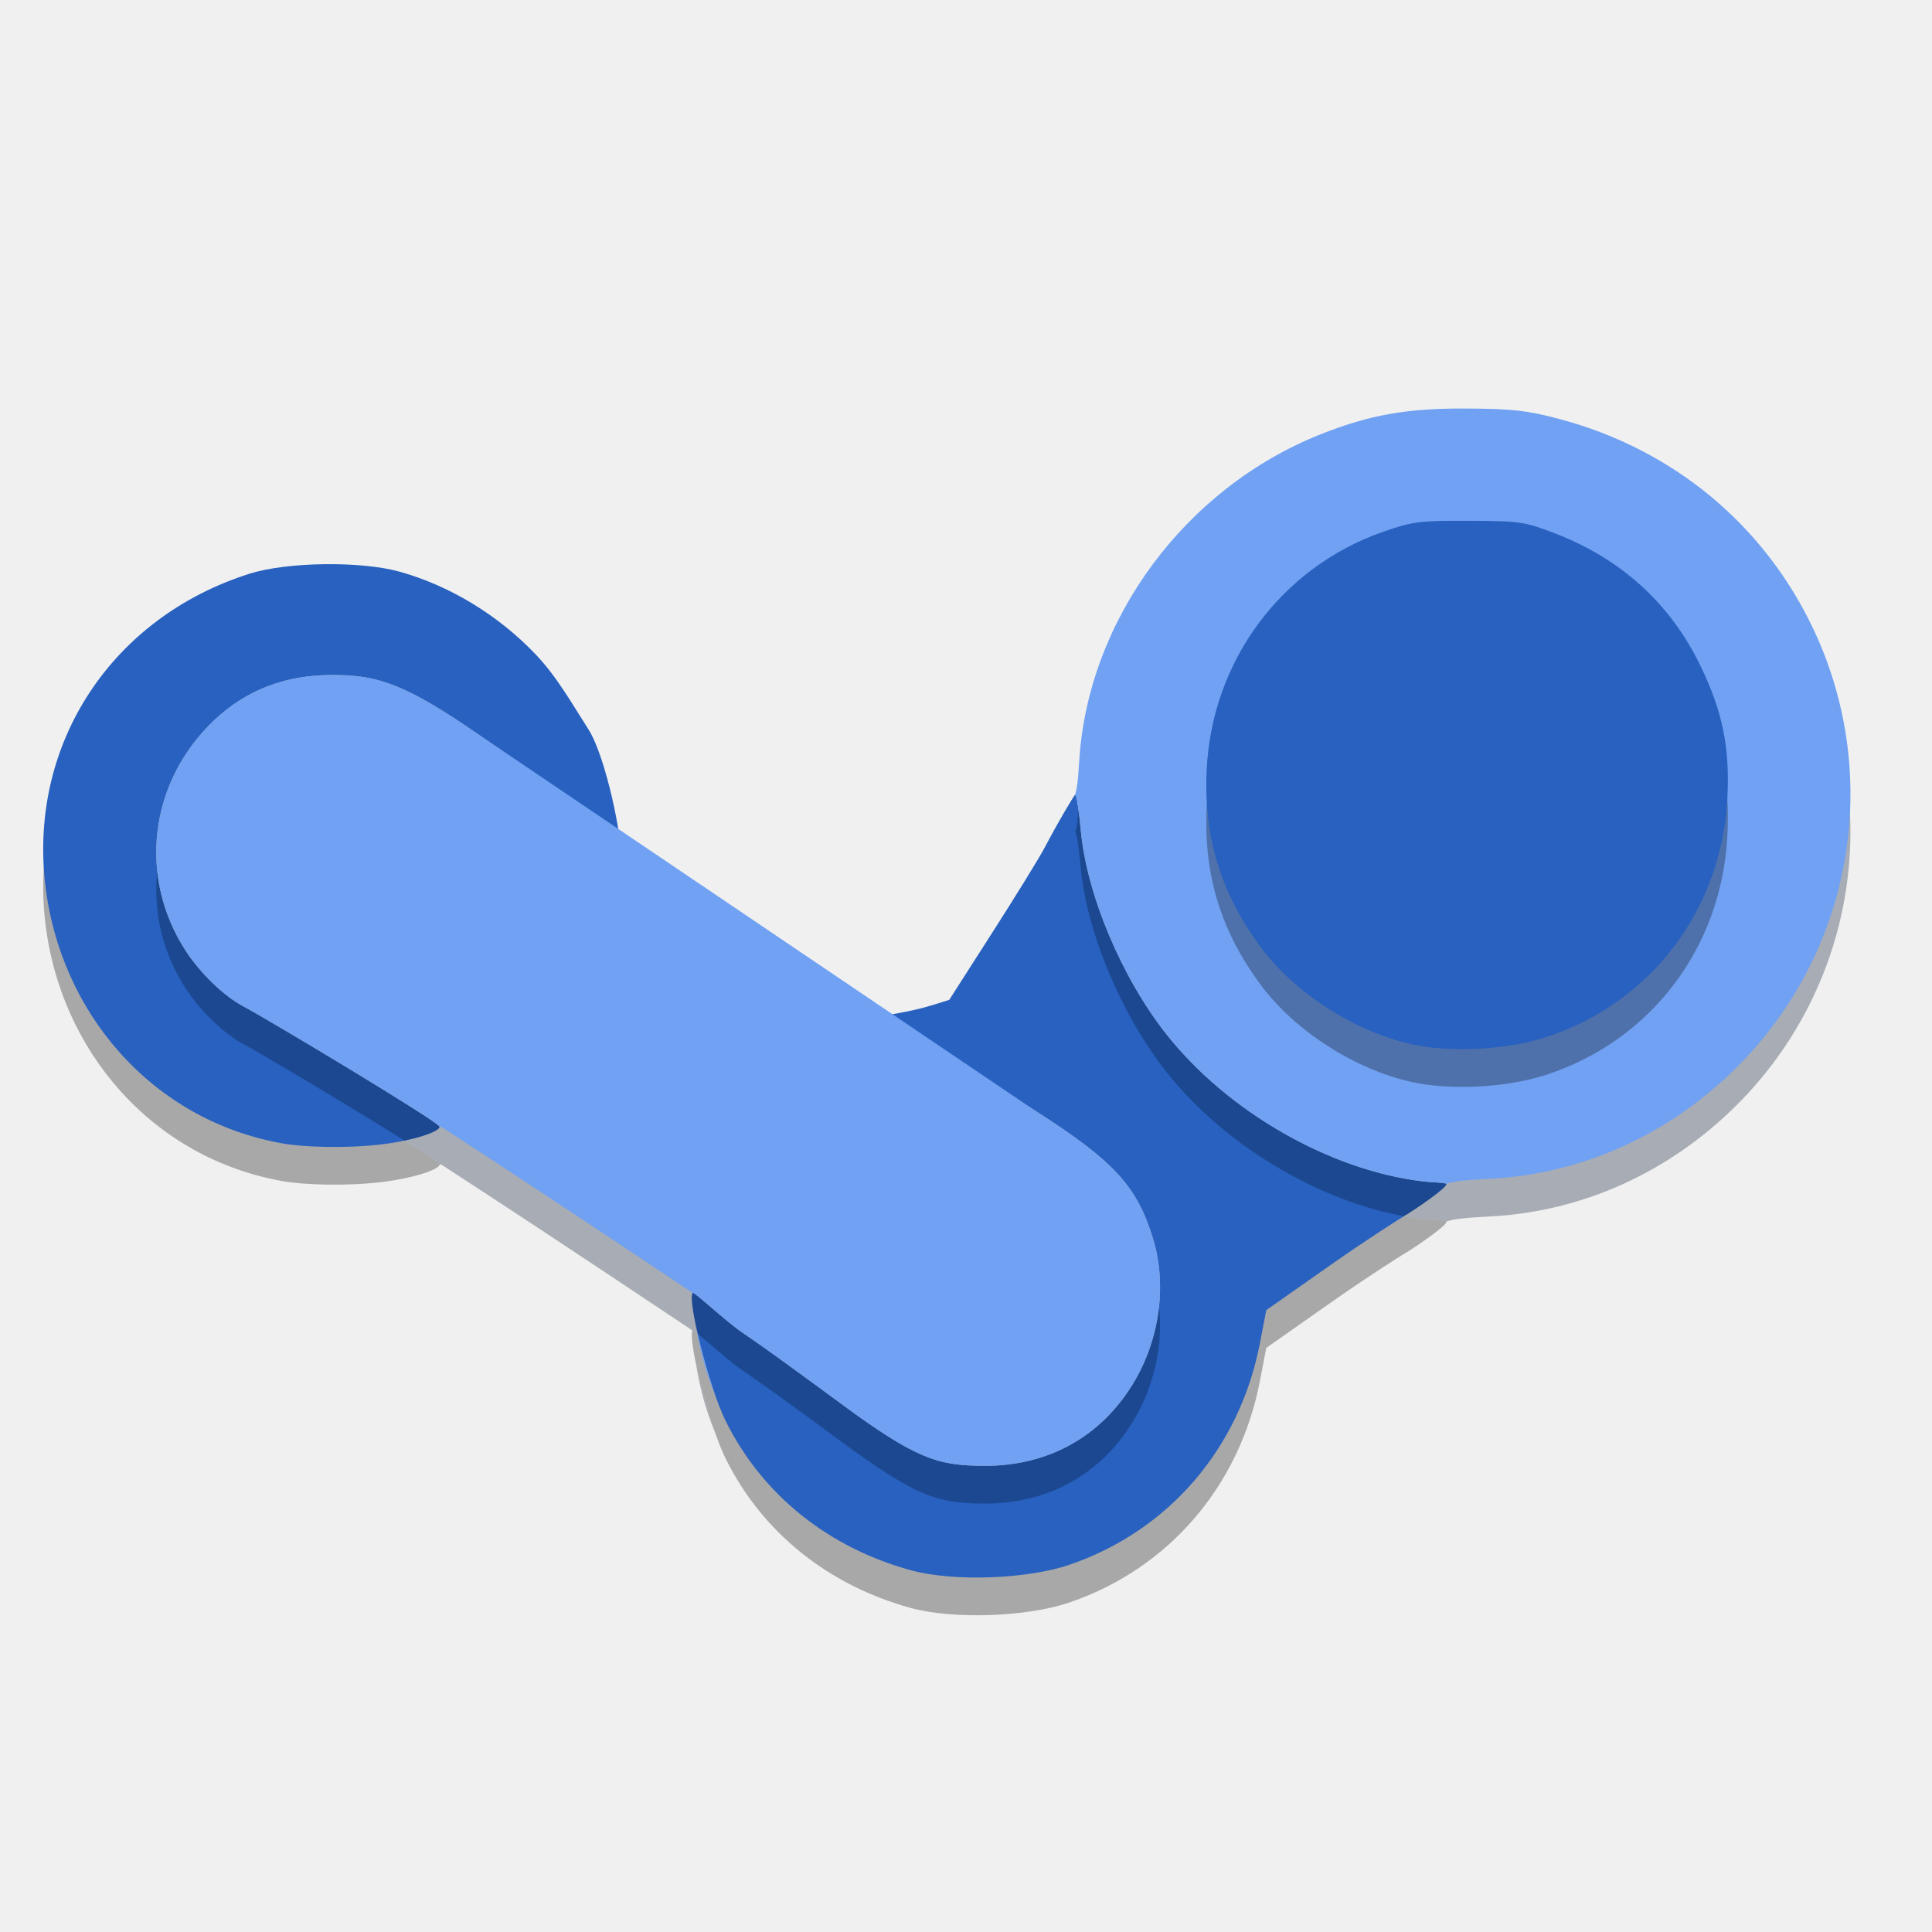
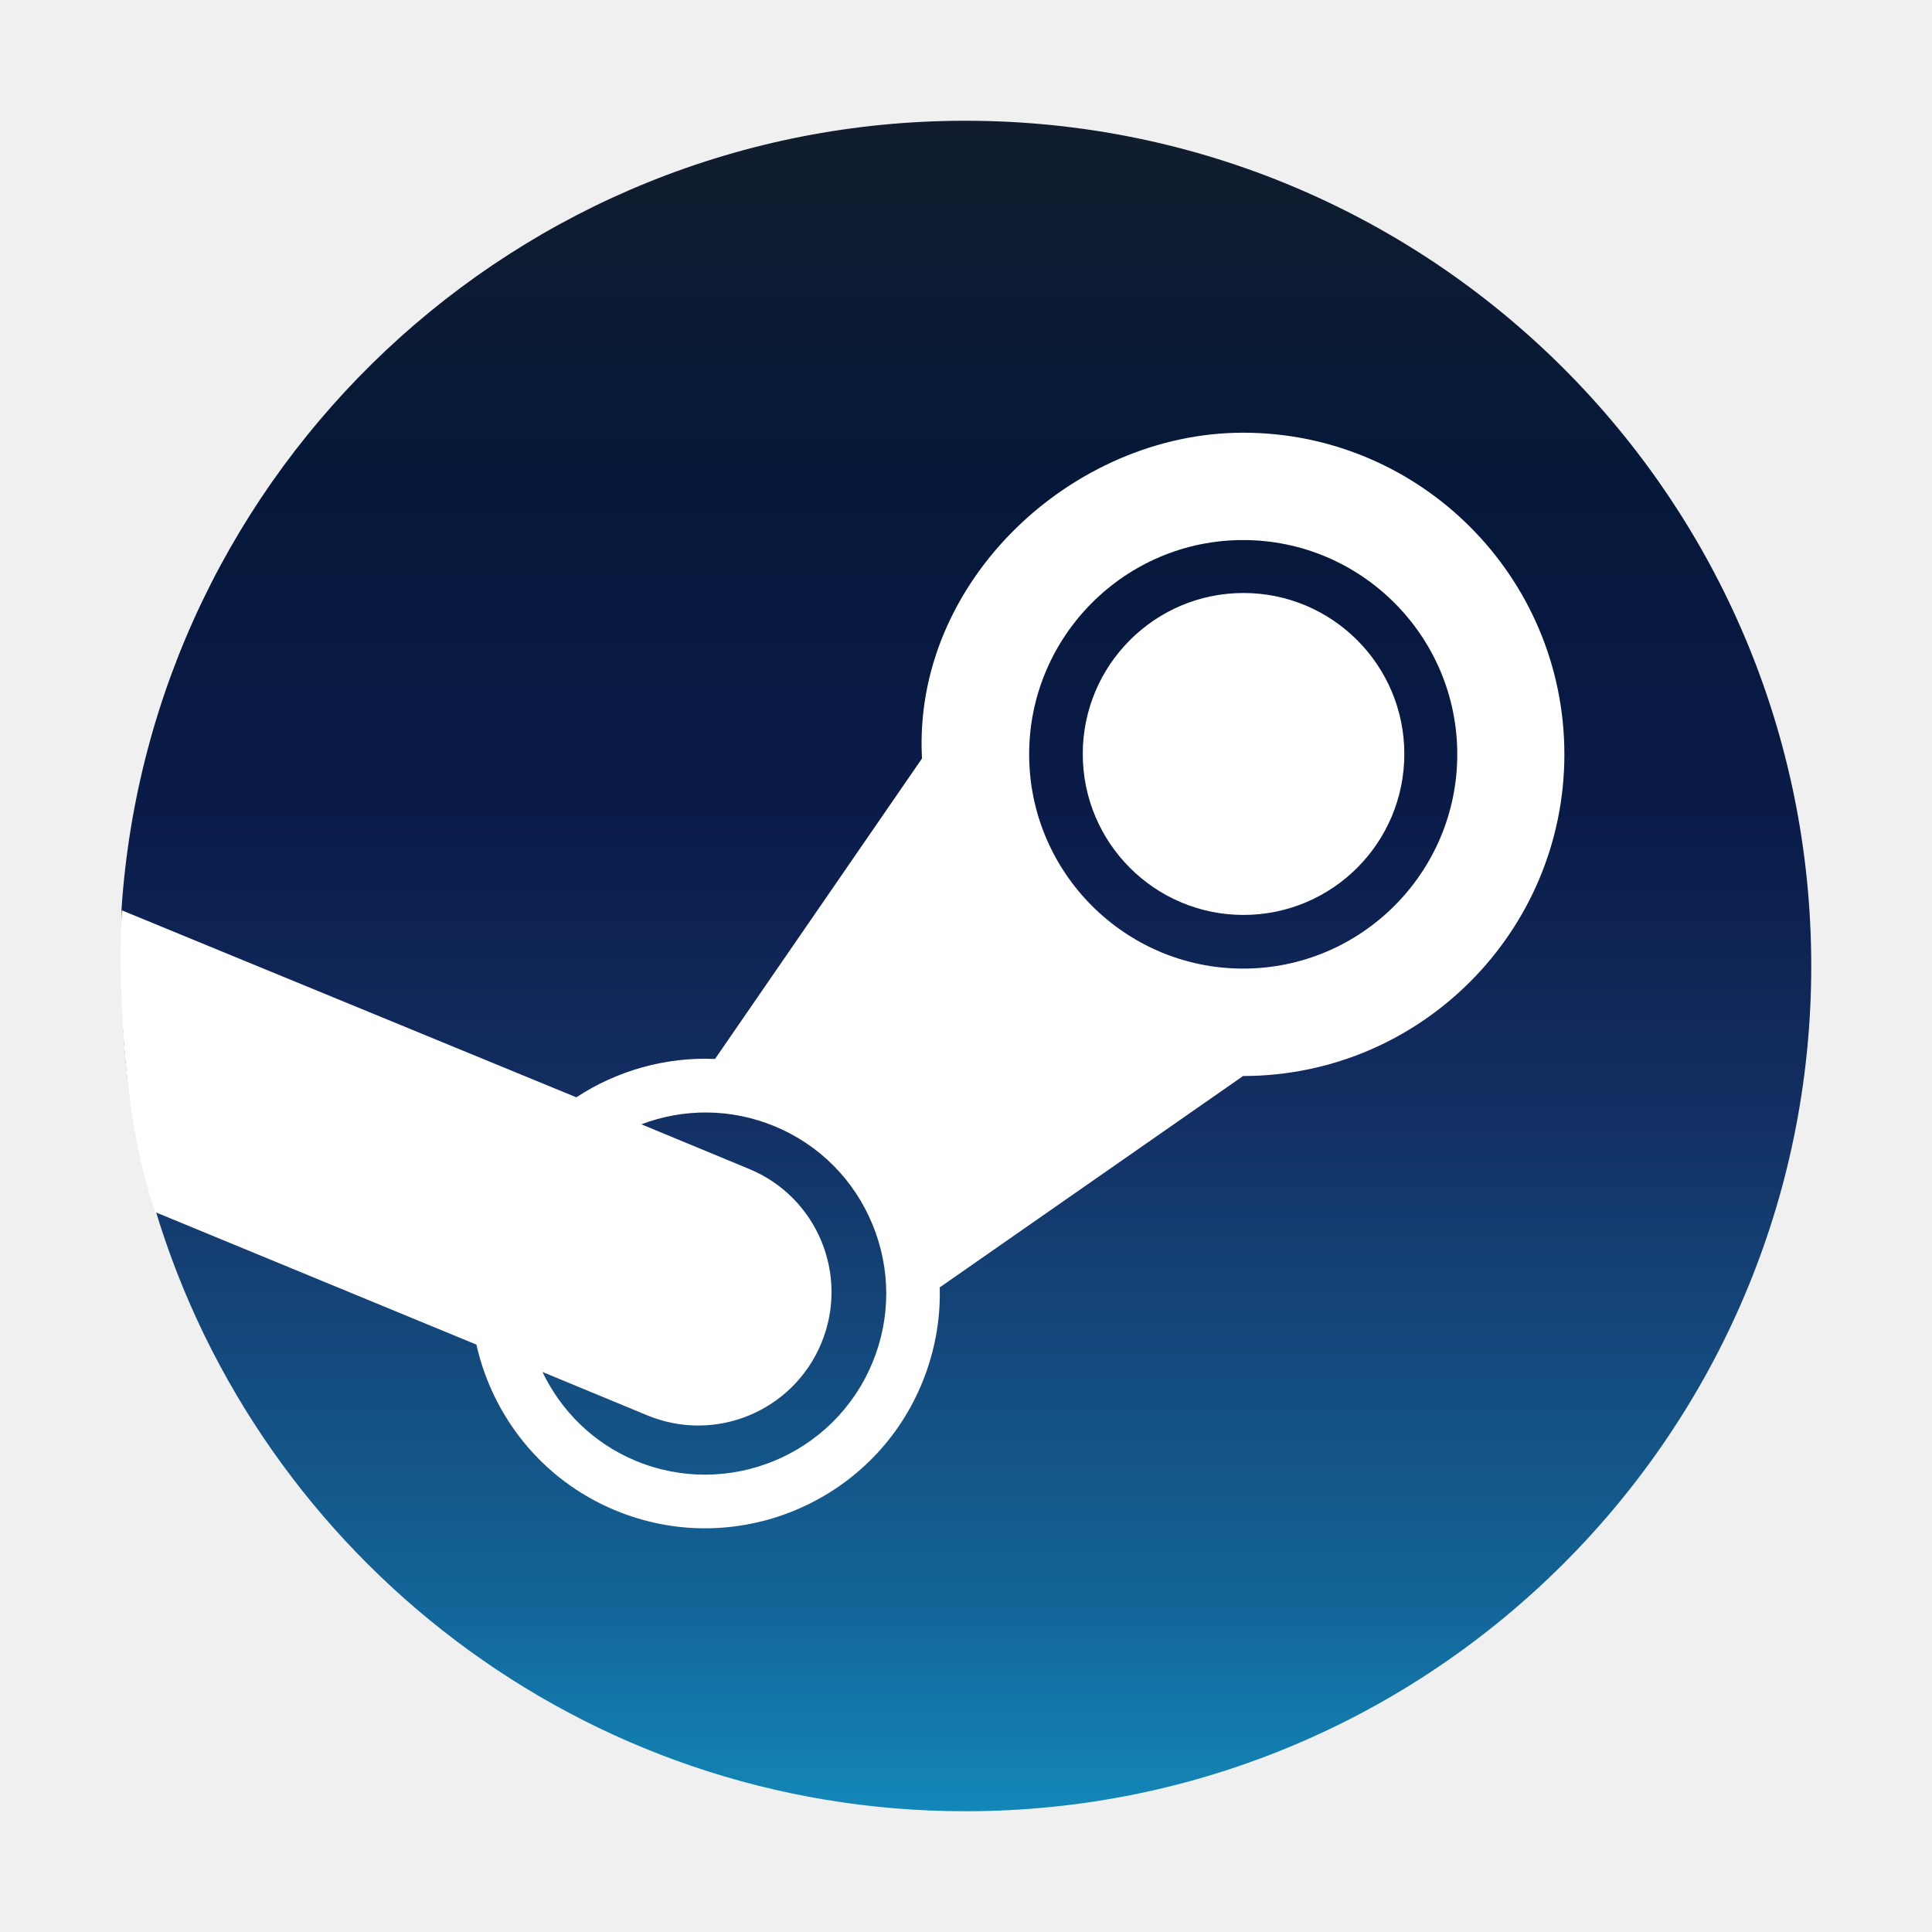
- <svg xmlns="http://www.w3.org/2000/svg" width="512" height="512" version="1.1" viewBox="0 0 384 384">
+ <svg xmlns="http://www.w3.org/2000/svg" width="800px" height="800px" viewBox="0 0 32 32" fill="none">
+   <path d="M2.57 20.027C4.3 25.796 9.654 30 15.991 30C23.727 30 30 23.732 30 16C30 8.268 23.727 2 15.991 2C8.566 2 2.492 7.772 2.012 15.07C2.012 17.167 2.012 18.042 2.57 20.027Z" fill="url(#paint0_linear_87_8314)" />
+   <path d="M15.271 12.563L11.843 17.54C11.034 17.503 10.221 17.731 9.546 18.175L2.018 15.078C2.018 15.078 1.844 17.942 2.57 20.076L7.891 22.271C8.159 23.464 8.978 24.511 10.186 25.014C12.164 25.84 14.443 24.899 15.266 22.922C15.48 22.405 15.58 21.863 15.565 21.323L20.59 17.822C23.526 17.822 25.911 15.431 25.911 12.494C25.911 9.557 23.526 7.167 20.59 7.167C17.755 7.167 15.112 9.641 15.271 12.563ZM14.447 22.578C13.81 24.106 12.054 24.83 10.527 24.195C9.823 23.901 9.291 23.364 8.985 22.724L10.717 23.441C11.843 23.91 13.134 23.376 13.602 22.251C14.072 21.125 13.539 19.832 12.414 19.364L10.623 18.622C11.314 18.36 12.1 18.351 12.834 18.656C13.573 18.963 14.148 19.543 14.452 20.283C14.756 21.023 14.755 21.84 14.447 22.578ZM20.59 16.043C18.636 16.043 17.046 14.451 17.046 12.494C17.046 10.538 18.636 8.945 20.59 8.945C22.546 8.945 24.137 10.538 24.137 12.494C24.137 14.451 22.546 16.043 20.59 16.043ZM17.934 12.488C17.934 11.016 19.127 9.822 20.596 9.822C22.067 9.822 23.26 11.016 23.26 12.488C23.26 13.961 22.067 15.154 20.596 15.154C19.127 15.154 17.934 13.961 17.934 12.488Z" fill="white" />
  <defs>
-     <clipPath>
-       <rect width="384" height="384" />
-     </clipPath>
-     <clipPath>
-       <rect width="384" height="384" />
-     </clipPath>
+     <linearGradient id="paint0_linear_87_8314" x1="16.006" y1="2" x2="16.006" y2="30" gradientUnits="userSpaceOnUse">
+       <stop stop-color="#111D2E" />
+       <stop offset="0.212" stop-color="#051839" />
+       <stop offset="0.407" stop-color="#0A1B48" />
+       <stop offset="0.581" stop-color="#132E62" />
+       <stop offset="0.738" stop-color="#144B7E" />
+       <stop offset="0.873" stop-color="#136497" />
+       <stop offset="1" stop-color="#1387B8" />
+     </linearGradient>
  </defs>
-   <path d="m66.474 119.63c-6.23-0.072-12.697 0.571-16.872 1.891-27.195 8.605-43.773 33.465-40.636 61.516 2.887 25.844 21.374 47.218 47.335 51.746 4.062 0.711 12.356 1 19.352 0.183 6.441-0.746 11.785-2.531 11.719-3.535-0.059-0.906-33.882-21.191-39.089-23.965-3.762-2-8.446-6.516-11.306-10.891-9.617-14.73-7.343-33.628 5.517-45.858 6.426-6.109 14.237-9.098 23.722-9.07 8.707 0.027 14.173 1.656 28.802 11.773 6.902 4.773 12.637 9.126 13.09 9.391 0.52 0.305 3.429 2.832 6.359 5.117 3.141 2.445 8.39 8.593 8.609 8.374 0.844-0.863-2.531-18.266-6.141-23.883-3.289-5.117-6.214-10.398-10.496-14.89-7.32-7.684-16.938-13.605-27.051-16.418-3.367-0.937-8.067-1.425-12.913-1.481zm147.24 45.794c-0.516 0.59-3.528 5.699-6.004 10.414-1.211 2.305-5.957 9.96-10.559 17.152l-8.484 13.251-3.253 1.011c-5.336 1.652-8.895 1.703-10.641 2.613-0.285 0.152 2.309 1.828 4.247 3.164 3.285 2.266 11.948 6.396 13.28 7.134 1.504 0.84 7.575 4.343 13.462 8.101 15.613 9.961 20.211 14.946 23.402 25.364 2.961 9.68 1.198 21.074-4.638 29.96-6.559 9.988-16.789 15.353-29.086 15.255-8.992-0.07-13.254-1.263-28.301-12.372-7.082-5.231-12.367-9.015-12.809-9.354 0 0-3.12-2.262-6.624-4.645-3.5-2.383-9.742-8.281-10.008-8.011-1.168 1.188 3.152 18.628 6.523 25.437 7.359 14.852 20.559 25.234 36.785 29.695 8.441 2.32 23.153 1.805 31.633-1.109 19.688-6.766 33.749-23.137 37.772-43.973l1.274-6.605 12.961-9.105c7.129-5.004 13.722-9.18 14.487-9.626 2.066-1.195 8.352-5.519 8.352-6.305 0-0.359-2.302-0.278-4.72-0.567-18.449-2.207-38.734-13.843-50.89-29.187-8.934-11.281-15.887-27.816-17.062-40.594-0.266-2.887-0.77-7.132-1.102-7.097z" opacity=".3" />
-   <path d="m181 312.09c-16.227-4.461-29.426-14.844-36.785-29.695-3.371-6.809-7.691-24.25-6.523-25.438 0.266-0.27 6.508 5.629 10.008 8.012 3.504 2.383 6.625 4.644 6.625 4.644 0.441 0.34 5.727 4.125 12.809 9.355 15.047 11.109 19.309 12.301 28.301 12.371 12.297 0.098 22.527-5.266 29.086-15.254 5.836-8.887 7.598-20.281 4.637-29.961-3.191-10.418-7.789-15.402-23.402-25.363-5.887-3.758-11.957-7.262-13.461-8.102-1.332-0.738-9.996-4.867-13.281-7.133-1.938-1.336-4.531-3.012-4.246-3.164 1.746-0.91 5.305-0.961 10.641-2.613l3.254-1.012 8.484-13.25c4.602-7.191 9.348-14.848 10.559-17.152 2.477-4.715 5.488-9.824 6.004-10.414 0.332-0.035 0.836 4.211 1.102 7.098 1.176 12.777 8.129 29.312 17.062 40.594 12.156 15.344 32.441 26.98 50.891 29.188 2.418 0.289 4.719 0.207 4.719 0.566 0 0.785-6.285 5.109-8.352 6.305-0.766 0.445-7.359 4.621-14.488 9.625l-12.961 9.105-1.273 6.606c-4.023 20.836-18.086 37.207-37.773 43.973-8.48 2.914-23.191 3.43-31.633 1.109z" fill="#2861bf" />
-   <path d="m56.301 227.29c-25.961-4.527-44.449-25.902-47.336-51.746-3.137-28.051 13.441-52.91 40.637-61.516 7.422-2.348 22.09-2.551 29.785-0.41 10.113 2.812 19.73 8.734 27.051 16.418 4.281 4.492 7.207 9.773 10.496 14.891 3.609 5.617 6.984 23.02 6.141 23.883-0.219 0.219-5.469-5.93-8.609-8.375-2.93-2.285-5.84-4.812-6.359-5.117-0.453-0.266-6.188-4.617-13.09-9.391-14.629-10.117-20.094-11.746-28.801-11.773-9.484-0.027-17.297 2.961-23.723 9.07-12.859 12.23-15.133 31.129-5.516 45.859 2.859 4.375 7.543 8.891 11.305 10.891 5.207 2.773 39.031 23.059 39.09 23.965 0.066 1.004-5.277 2.789-11.719 3.535-6.996 0.816-15.289 0.527-19.352-0.184z" fill="#2861bf" />
-   <path d="m291.87 88.699c-12.078-0.09-19.527 1.207-29.359 5.109-26.953 10.703-46.27 36.832-48.008 64.937-0.203 3.281-0.34 5.086-0.812 6.703 4e-3 -4e-3 0.016-0.019 0.019-0.027 0.332-0.031 0.836 4.215 1.102 7.102 1.176 12.777 8.129 29.312 17.066 40.594 12.152 15.348 32.438 26.977 50.887 29.188 2.258 0.27 4.418 0.215 4.688 0.5 1.504-0.535 3.793-0.766 8.652-1.02 18.34-0.945 35.531-8.688 48.996-22.062 23.023-22.875 29.187-57.582 15.438-86.941-9.805-20.93-27.992-36.016-50.668-42.02-6.293-1.668-9.191-2-18-2.062zm-225.66 52.953c-9.484-0.027-17.293 2.957-23.719 9.066-12.859 12.23-15.133 31.129-5.516 45.859 2.859 4.375 7.543 8.891 11.305 10.891 5.207 2.773 39.031 23.059 39.09 23.965 0.004 0.035-0.016 0.07-0.023 0.102l0.305-0.109 9.484 6.184c5.215 3.398 16.441 10.813 24.945 16.473l15.457 10.293 0.039 0.348c0.031-0.113 0.066-0.211 0.117-0.262 0.266-0.27 6.504 5.625 10.008 8.012 3.504 2.383 6.625 4.644 6.625 4.644 0.438 0.34 5.727 4.129 12.809 9.355 15.047 11.113 19.309 12.301 28.305 12.375 12.293 0.098 22.523-5.269 29.082-15.258 5.836-8.887 7.602-20.277 4.637-29.961-3.191-10.418-7.789-15.402-23.402-25.367-5.887-3.754-11.957-7.258-13.461-8.094-1.336-0.742-9.996-4.871-13.281-7.137-1.898-1.309-4.418-2.941-4.254-3.148-2.5-0.922-9.992-5.656-26.141-16.457l-25.5-17.055-0.016-0.133c-0.012 0.019-0.019 0.051-0.035 0.062-0.215 0.223-5.465-5.93-8.605-8.371-2.93-2.285-5.84-4.812-6.359-5.117-0.449-0.266-6.188-4.617-13.09-9.391-14.629-10.117-20.094-11.746-28.805-11.77zm54.527 20.773c0.492 1.805 0.93 3.629 1.297 5.348-0.336-1.805-0.762-3.59-1.297-5.348zm83.449 19.355c-0.855 1.379-1.438 2.316-2.363 3.809 0.848-1.352 1.641-2.629 2.363-3.809zm-65.801 89.582c0.73 4.703 2.008 9.223 3.789 13.496-1.484-4.223-2.91-9.398-3.789-13.496z" fill="#000f28" opacity=".3" />
-   <path d="m291.87 81.199c-12.078-0.09-19.527 1.207-29.359 5.109-26.953 10.703-46.27 36.832-48.008 64.937-0.203 3.281-0.34 5.086-0.812 6.703 4e-3 -4e-3 0.016-0.019 0.019-0.027 0.332-0.031 0.836 4.215 1.102 7.102 1.176 12.777 8.129 29.312 17.066 40.594 12.152 15.348 32.438 26.977 50.887 29.188 2.258 0.27 4.418 0.215 4.688 0.5 1.504-0.535 3.793-0.766 8.652-1.02 18.34-0.945 35.531-8.688 48.996-22.062 23.023-22.875 29.188-57.582 15.438-86.941-9.805-20.93-27.992-36.016-50.668-42.02-6.293-1.668-9.191-2-18-2.062zm-225.66 52.953c-9.484-0.027-17.293 2.957-23.719 9.066-12.859 12.23-15.133 31.129-5.516 45.859 2.859 4.375 7.543 8.891 11.305 10.891 5.207 2.773 39.031 23.059 39.09 23.965 0.004 0.035-0.016 0.07-0.023 0.102l0.305-0.109 9.484 6.184c5.215 3.398 16.441 10.812 24.945 16.473l15.457 10.293 0.039 0.348c0.031-0.113 0.066-0.211 0.117-0.262 0.266-0.27 6.504 5.625 10.008 8.012 3.504 2.383 6.625 4.644 6.625 4.644 0.438 0.34 5.727 4.129 12.809 9.355 15.047 11.113 19.309 12.301 28.305 12.375 12.293 0.098 22.523-5.269 29.082-15.258 5.836-8.887 7.602-20.277 4.637-29.961-3.191-10.418-7.789-15.402-23.402-25.367l-110.74-74.84c-14.629-10.117-20.094-11.746-28.805-11.77zm137.98 40.129c-136.12 139.81-68.062 69.906 0 0zm-65.801 89.582c0.73 4.703 2.008 9.223 3.789 13.496-1.484-4.223-2.91-9.398-3.789-13.496z" fill="#70a1f3" />
-   <path d="m280.52 215.04c-11.305-2.535-23.129-10.137-29.875-19.199-7.973-10.715-11.402-21.855-10.816-35.137 0.961-21.73 14.762-40.418 35.09-47.512 5.852-2.039 7.231-2.215 17.066-2.18 10.09 0.039 11.062 0.184 17.023 2.481 13.195 5.082 22.93 13.914 28.914 26.23 4.457 9.172 5.926 16.348 5.406 26.422-1.141 22.203-15.195 40.719-36.059 47.5-7.84 2.547-19.016 3.133-26.75 1.395z" opacity=".3" />
-   <path d="m280.52 207.54c-11.305-2.535-23.129-10.137-29.875-19.199-7.973-10.715-11.402-21.855-10.816-35.137 0.961-21.73 14.762-40.418 35.09-47.512 5.852-2.039 7.231-2.215 17.066-2.18 10.09 0.039 11.062 0.184 17.023 2.481 13.195 5.082 22.93 13.914 28.914 26.23 4.457 9.172 5.926 16.348 5.406 26.422-1.141 22.203-15.195 40.719-36.059 47.5-7.84 2.547-19.016 3.133-26.75 1.395z" fill="#2861bf" />
</svg>
